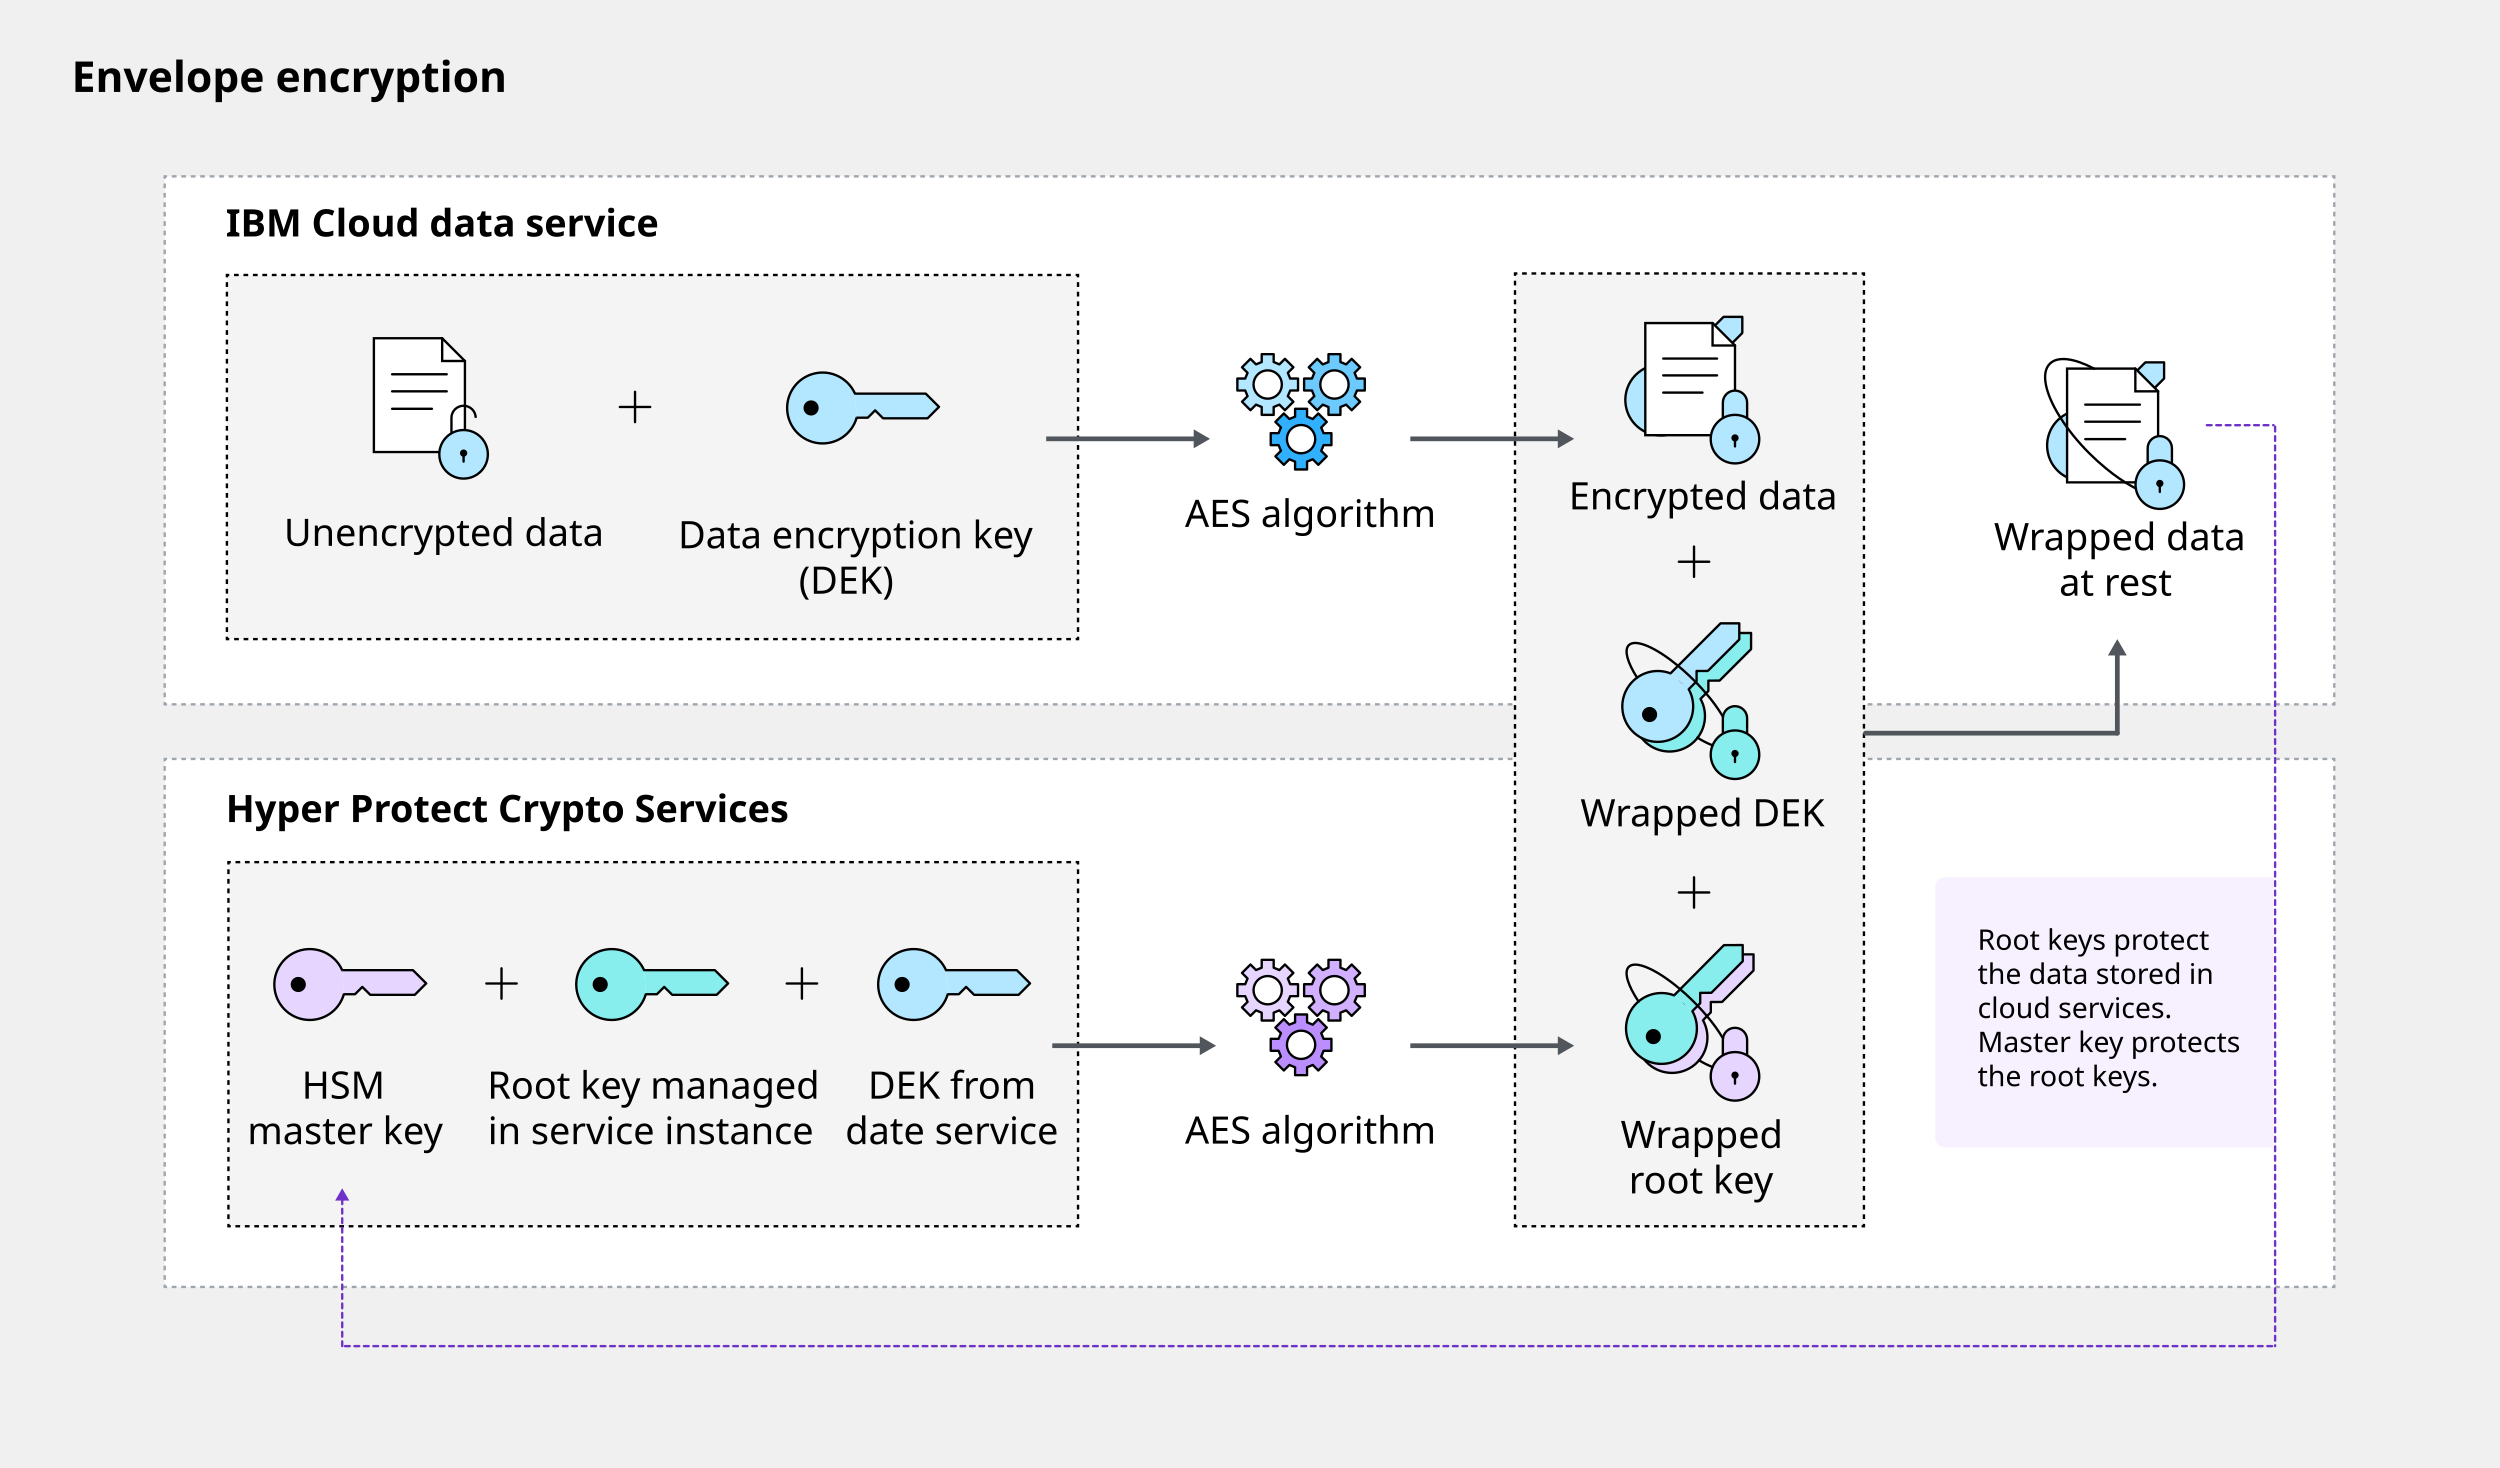
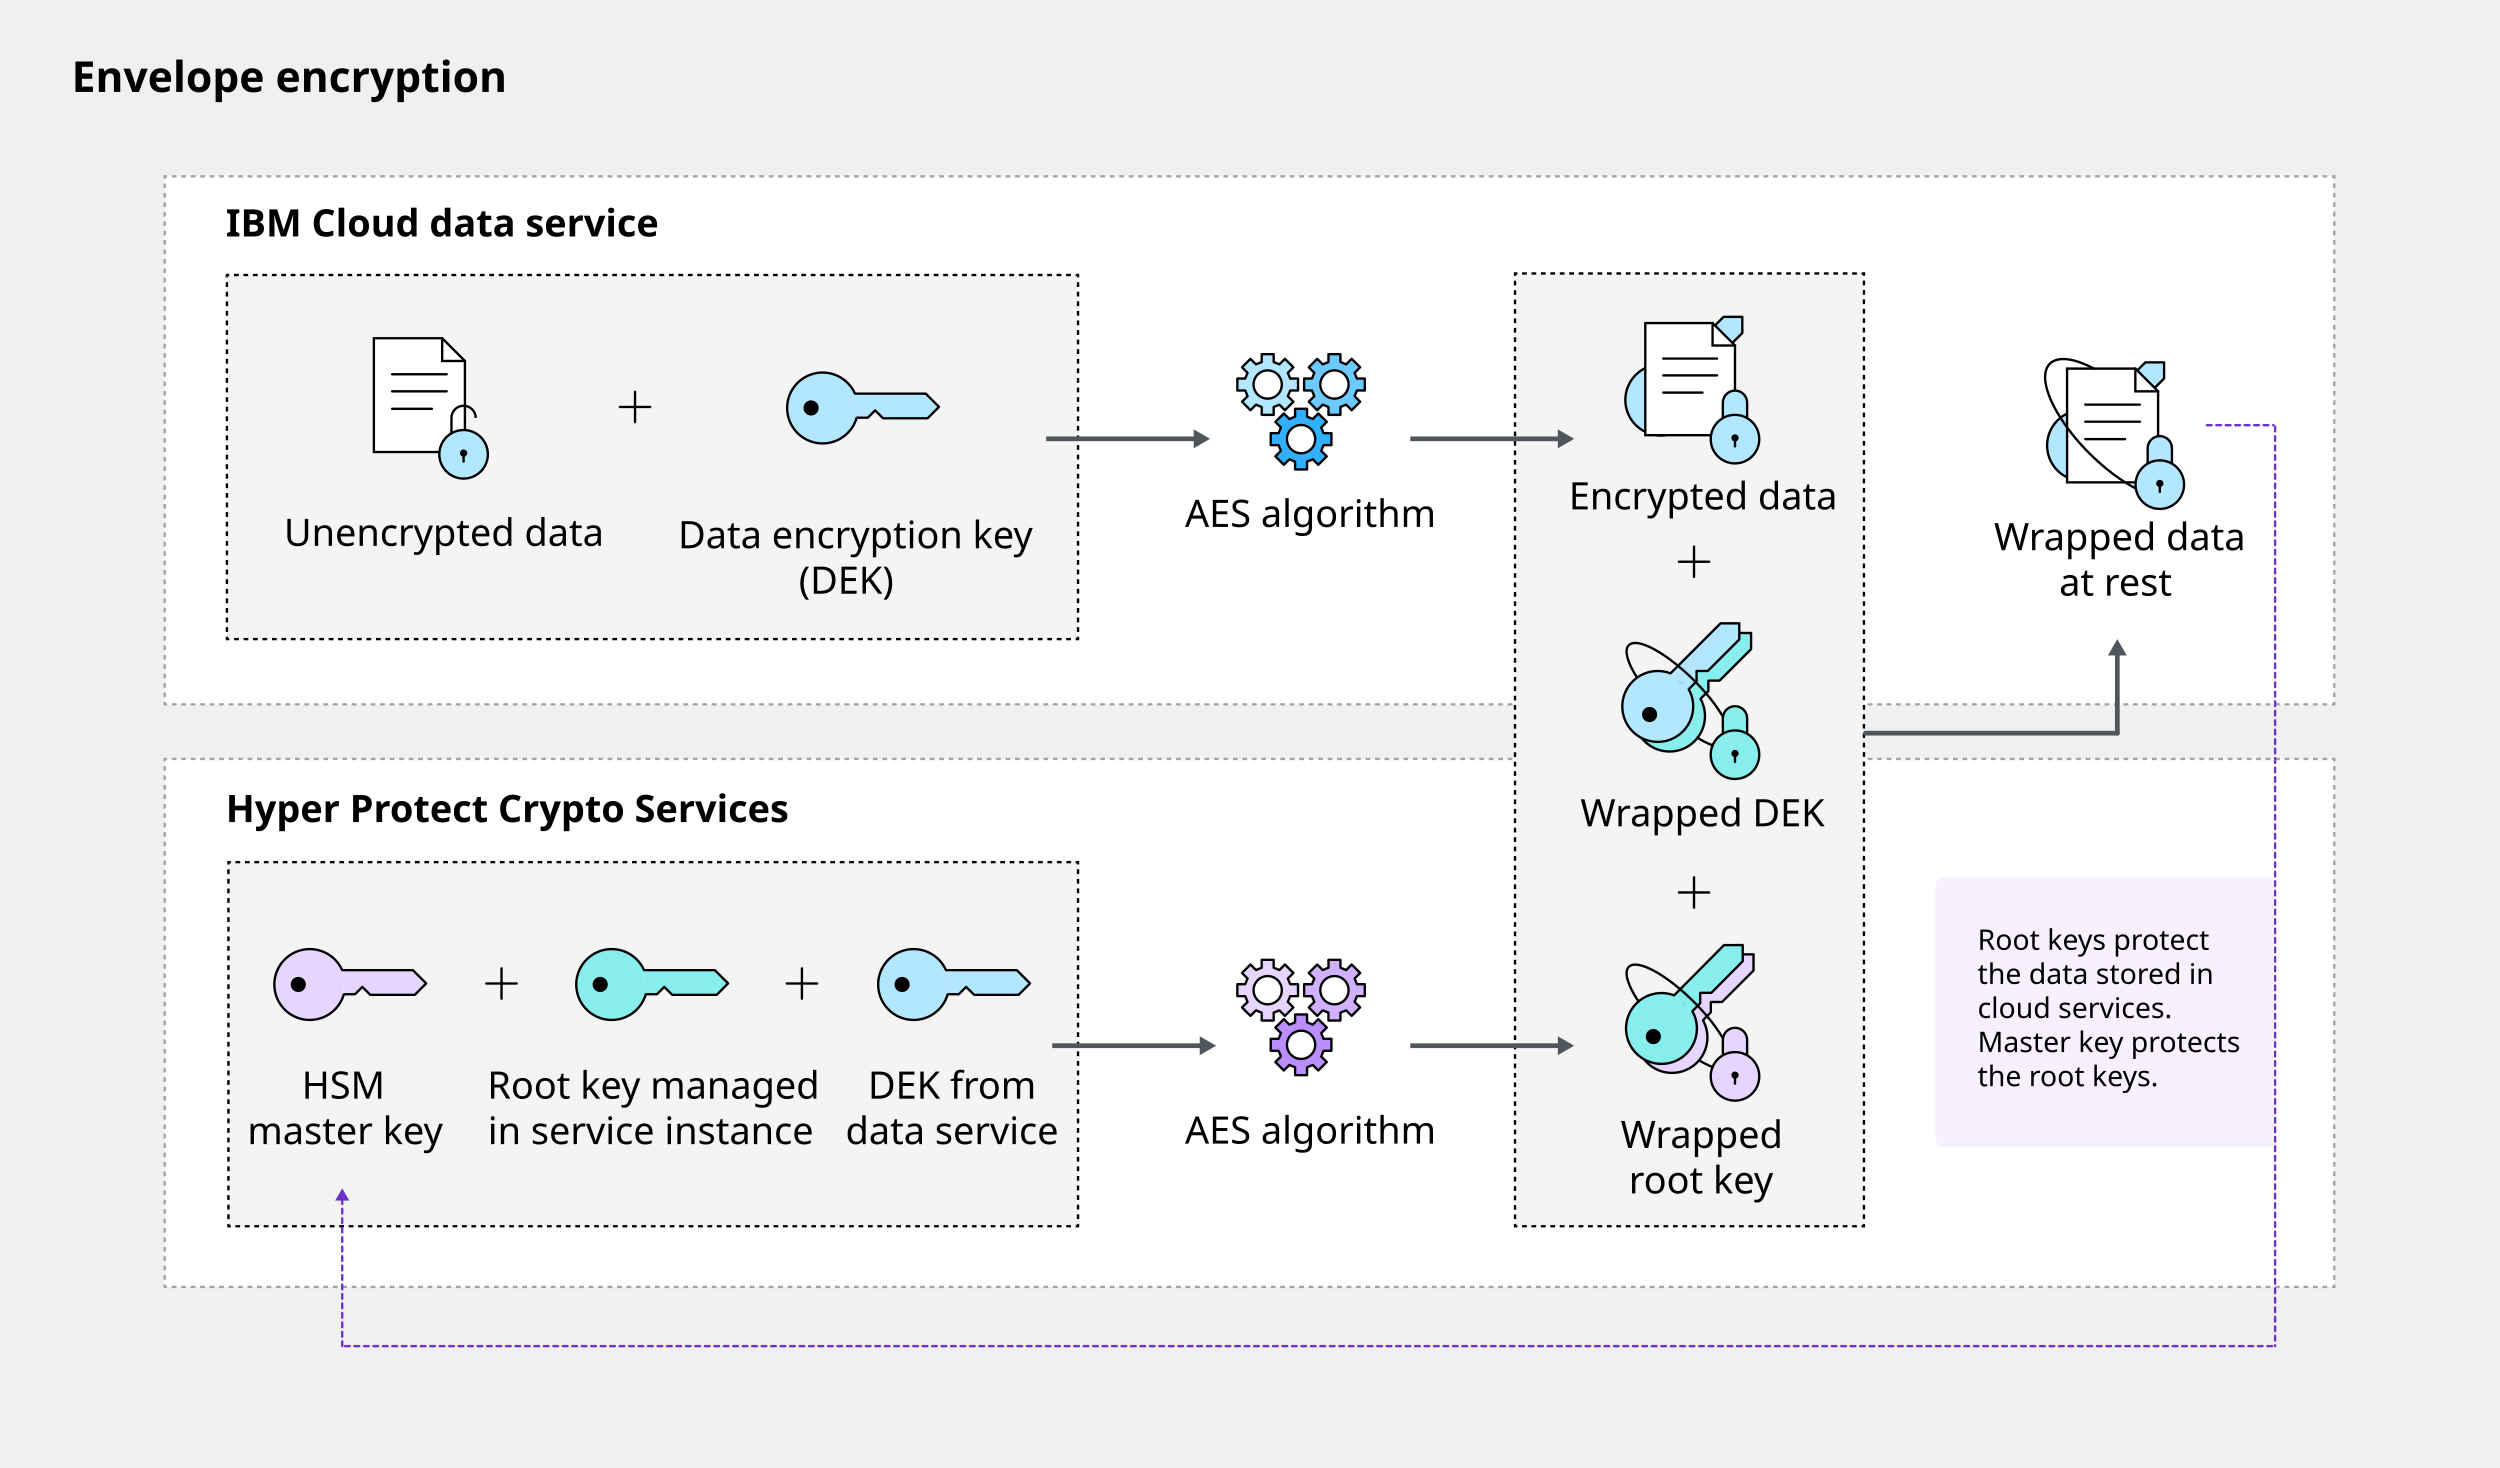
<svg xmlns="http://www.w3.org/2000/svg" width="1056" height="620" viewBox="0 0 1056 620">
  <defs>
    <style>.cls-1,.cls-12{fill:#fff;}.cls-10,.cls-11,.cls-13,.cls-14,.cls-2,.cls-21,.cls-23,.cls-24,.cls-29,.cls-3,.cls-30,.cls-4,.cls-6,.cls-7,.cls-8,.cls-9{fill:none;}.cls-2,.cls-3,.cls-4{stroke:#9fa5ad;}.cls-10,.cls-11,.cls-12,.cls-13,.cls-2,.cls-21,.cls-3,.cls-4,.cls-6,.cls-7,.cls-8,.cls-9{stroke-miterlimit:10;}.cls-3{stroke-dasharray:2.001 2.001;}.cls-4{stroke-dasharray:1.991 1.991;}.cls-5{fill:#f4f4f4;}.cls-10,.cls-11,.cls-12,.cls-13,.cls-14,.cls-15,.cls-16,.cls-17,.cls-18,.cls-19,.cls-20,.cls-23,.cls-25,.cls-26,.cls-27,.cls-28,.cls-6,.cls-7,.cls-8,.cls-9{stroke:#000;}.cls-7{stroke-dasharray:1.997 1.997;}.cls-8{stroke-dasharray:2.024 2.024;}.cls-9{stroke-dasharray:1.994 1.994;}.cls-10{stroke-dasharray:1.992 1.992;}.cls-11{stroke-dasharray:1.992 1.992;}.cls-12,.cls-13,.cls-15,.cls-16,.cls-17,.cls-18,.cls-19,.cls-20,.cls-23,.cls-24,.cls-26,.cls-29,.cls-30{stroke-linecap:round;}.cls-14,.cls-15,.cls-16,.cls-17,.cls-18,.cls-19,.cls-20,.cls-23,.cls-24,.cls-25,.cls-26,.cls-27,.cls-28,.cls-29,.cls-30{stroke-linejoin:round;}.cls-15,.cls-28,.cls-37{fill:#b3e6ff;}.cls-16{fill:#30b0ff;}.cls-17{fill:#6ccaff;}.cls-18{fill:#bb8eff;}.cls-19,.cls-25,.cls-39{fill:#e6d6ff;}.cls-20{fill:#d0b0ff;}.cls-21,.cls-24{stroke:#50565b;stroke-width:2px;}.cls-22{fill:#50565b;}.cls-26,.cls-27,.cls-38{fill:#87eded;}.cls-29,.cls-30{stroke:#6e32c9;}.cls-29{stroke-dasharray:2;}.cls-30{stroke-dasharray:2 2;}.cls-31{fill:#6e32c9;}.cls-32{fill:#f7f1ff;}.cls-33,.cls-34{font-size:16px;}.cls-33,.cls-35{font-family:IBMPlexSans-SemiBold, IBM Plex Sans;font-weight:600;}.cls-34,.cls-36{font-family:IBMPlexSans, IBM Plex Sans;}.cls-35{font-size:18px;}.cls-36{font-size:12px;}</style>
  </defs>
  <g id="Layer_1" data-name="Layer 1">
    <rect class="cls-1" x="69.57" y="74.497" width="916.43" height="223.019" />
    <polyline class="cls-2" points="986 296.516 986 297.516 985 297.516" />
    <line class="cls-3" x1="982.999" y1="297.516" x2="71.571" y2="297.516" />
    <polyline class="cls-2" points="70.57 297.516 69.57 297.516 69.57 296.516" />
    <line class="cls-4" x1="69.57" y1="294.525" x2="69.57" y2="76.492" />
    <polyline class="cls-2" points="69.57 75.497 69.57 74.497 70.57 74.497" />
    <line class="cls-3" x1="72.571" y1="74.497" x2="984" y2="74.497" />
    <polyline class="cls-2" points="985 74.497 986 74.497 986 75.497" />
    <line class="cls-4" x1="986" y1="77.488" x2="986" y2="295.521" />
    <rect class="cls-1" x="69.57" y="320.587" width="916.43" height="223.019" />
    <polyline class="cls-2" points="986 542.606 986 543.606 985 543.606" />
    <line class="cls-3" x1="982.999" y1="543.606" x2="71.571" y2="543.606" />
    <polyline class="cls-2" points="70.57 543.606 69.57 543.606 69.57 542.606" />
    <line class="cls-4" x1="69.57" y1="540.615" x2="69.57" y2="322.583" />
    <polyline class="cls-2" points="69.57 321.587 69.57 320.587 70.57 320.587" />
    <line class="cls-3" x1="72.571" y1="320.587" x2="984" y2="320.587" />
    <polyline class="cls-2" points="985 320.587 986 320.587 986 321.587" />
    <line class="cls-4" x1="986" y1="323.578" x2="986" y2="541.611" />
    <rect class="cls-5" x="95.846" y="116.153" width="359.522" height="153.806" />
    <polyline class="cls-6" points="455.368 268.959 455.368 269.959 454.368 269.959" />
    <line class="cls-7" x1="452.371" y1="269.959" x2="97.844" y2="269.959" />
    <polyline class="cls-6" points="96.846 269.959 95.846 269.959 95.846 268.959" />
    <line class="cls-8" x1="95.846" y1="266.935" x2="95.846" y2="118.165" />
    <polyline class="cls-6" points="95.846 117.153 95.846 116.153 96.846 116.153" />
    <line class="cls-7" x1="98.843" y1="116.153" x2="453.369" y2="116.153" />
    <polyline class="cls-6" points="454.368 116.153 455.368 116.153 455.368 117.153" />
    <line class="cls-8" x1="455.368" y1="119.177" x2="455.368" y2="267.947" />
    <rect class="cls-5" x="96.487" y="364.166" width="358.881" height="153.806" />
    <polyline class="cls-6" points="455.368 516.972 455.368 517.972 454.368 517.972" />
    <line class="cls-9" x1="452.374" y1="517.972" x2="98.484" y2="517.972" />
    <polyline class="cls-6" points="97.487 517.972 96.487 517.972 96.487 516.972" />
    <line class="cls-8" x1="96.487" y1="514.948" x2="96.487" y2="366.178" />
    <polyline class="cls-6" points="96.487 365.166 96.487 364.166 97.487 364.166" />
    <line class="cls-9" x1="99.481" y1="364.166" x2="453.371" y2="364.166" />
    <polyline class="cls-6" points="454.368 364.166 455.368 364.166 455.368 365.166" />
    <line class="cls-8" x1="455.368" y1="367.19" x2="455.368" y2="515.96" />
    <rect class="cls-5" x="639.936" y="115.512" width="147.398" height="402.46" />
    <polyline class="cls-6" points="787.333 516.972 787.333 517.972 786.333 517.972" />
    <line class="cls-10" x1="784.342" y1="517.972" x2="641.932" y2="517.972" />
    <polyline class="cls-6" points="640.936 517.972 639.936 517.972 639.936 516.972" />
    <line class="cls-11" x1="639.936" y1="514.98" x2="639.936" y2="117.508" />
    <polyline class="cls-6" points="639.936 116.512 639.936 115.512 640.936 115.512" />
    <line class="cls-10" x1="642.927" y1="115.512" x2="785.337" y2="115.512" />
    <polyline class="cls-6" points="786.333 115.512 787.333 115.512 787.333 116.512" />
    <line class="cls-11" x1="787.333" y1="118.504" x2="787.333" y2="515.976" />
    <g id="Doc">
      <polygon class="cls-12" points="157.932 142.874 157.932 190.939 196.384 190.939 196.384 152.487 186.771 142.874 157.932 142.874" />
      <polyline class="cls-13" points="186.771 142.874 186.771 152.487 196.384 152.487" />
      <line class="cls-13" x1="165.622" y1="172.674" x2="182.445" y2="172.674" />
      <line class="cls-13" x1="165.622" y1="158.095" x2="188.693" y2="158.095" />
      <line class="cls-13" x1="165.622" y1="165.304" x2="188.693" y2="165.304" />
    </g>
    <g id="unlock">
      <g id="unlock-2" data-name="unlock">
        <path class="cls-14" d="M200.946,176.52a5.127,5.127,0,1,0-10.254,0v6.499" />
        <path class="cls-15" d="M206.073,191.9A10.254,10.254,0,1,1,195.82,181.647,10.254,10.254,0,0,1,206.073,191.9Zm-10.254-.513v3.589" />
        <circle cx="195.82" cy="191.387" r="1.538" />
      </g>
    </g>
    <g id="gear">
      <path id="gear-2" data-name="gear" class="cls-16" d="M559.083,188.018l-1.005,2.403,2.346,2.346L556.85,196.341l-2.34-2.34-2.41.989v3.319h-5.054V195l-2.403-1.005-2.346,2.346-3.574-3.573,2.34-2.34-.989-2.41h-3.318v-5.054h3.309l1.005-2.403-2.346-2.346,3.574-3.573,2.34,2.34,2.41-.989v-3.319h5.054v3.309l2.403,1.005,2.346-2.346,3.574,3.574-2.34,2.34.989,2.41h3.318v5.054Zm-9.509-8.508a5.981,5.981,0,1,0,5.981,5.981A5.981,5.981,0,0,0,549.574,179.51Z" />
    </g>
    <g id="gear-3" data-name="gear">
      <path id="gear-4" data-name="gear" class="cls-15" d="M544.984,164.947l-1.005,2.403,2.346,2.346-3.574,3.573-2.34-2.34-2.41.989v3.319h-5.054v-3.309l-2.403-1.005-2.346,2.346-3.573-3.574,2.34-2.34-.989-2.41h-3.318V159.894h3.308l1.005-2.403-2.346-2.346,3.573-3.574,2.34,2.34,2.41-.989v-3.319h5.054v3.308l2.403,1.005,2.346-2.346,3.574,3.573-2.34,2.34.989,2.41h3.318v5.054Zm-9.509-8.508a5.981,5.981,0,1,0,5.981,5.981A5.981,5.981,0,0,0,535.475,156.439Z" />
    </g>
    <g id="gear-5" data-name="gear">
      <path id="gear-6" data-name="gear" class="cls-17" d="M573.182,164.947,572.177,167.35l2.346,2.346-3.574,3.573-2.34-2.34-2.41.989v3.319h-5.054v-3.309l-2.403-1.005-2.346,2.346-3.573-3.574,2.34-2.34-.989-2.41h-3.318V159.894h3.309l1.005-2.403-2.346-2.346,3.573-3.574,2.34,2.34,2.41-.989v-3.319H566.2v3.308l2.403,1.005,2.346-2.346,3.574,3.573-2.34,2.34.989,2.41H576.49v5.054Zm-9.509-8.508a5.981,5.981,0,1,0,5.981,5.981A5.981,5.981,0,0,0,563.673,156.439Z" />
    </g>
    <g id="gear-7" data-name="gear">
      <path id="gear-8" data-name="gear" class="cls-18" d="M559.083,443.855l-1.005,2.403,2.346,2.346-3.574,3.574-2.34-2.34-2.41.989v3.319h-5.054v-3.308l-2.403-1.005-2.346,2.346-3.574-3.573,2.34-2.34-.989-2.41h-3.318v-5.054h3.309l1.005-2.403-2.346-2.346,3.574-3.573,2.34,2.34,2.41-.989v-3.319h5.054V431.82l2.403,1.005,2.346-2.346,3.574,3.574-2.34,2.34.989,2.41h3.318v5.054Zm-9.509-8.508a5.981,5.981,0,1,0,5.981,5.981A5.981,5.981,0,0,0,549.574,435.347Z" />
    </g>
    <g id="gear-9" data-name="gear">
      <path id="gear-10" data-name="gear" class="cls-19" d="M544.984,420.784l-1.005,2.403,2.346,2.346-3.574,3.573-2.34-2.34-2.41.989v3.319h-5.054v-3.309l-2.403-1.005-2.346,2.346-3.573-3.573,2.34-2.34-.989-2.41h-3.318v-5.054h3.308l1.005-2.403-2.346-2.346,3.573-3.574,2.34,2.34,2.41-.989V405.44h5.054v3.308l2.403,1.005,2.346-2.346,3.574,3.573-2.34,2.34.989,2.41h3.318v5.054Zm-9.509-8.508a5.981,5.981,0,1,0,5.981,5.981A5.981,5.981,0,0,0,535.475,412.276Z" />
    </g>
    <g id="gear-11" data-name="gear">
      <path id="gear-12" data-name="gear" class="cls-20" d="M573.182,420.784l-1.005,2.403,2.346,2.346-3.574,3.573-2.34-2.34-2.41.989v3.319h-5.054v-3.309l-2.403-1.005-2.346,2.346-3.573-3.573,2.34-2.34-.989-2.41h-3.318v-5.054h3.309l1.005-2.403-2.346-2.346,3.573-3.574,2.34,2.34,2.41-.989V405.44H566.2v3.308l2.403,1.005,2.346-2.346,3.574,3.573-2.34,2.34.989,2.41H576.49v5.054Zm-9.509-8.508a5.981,5.981,0,1,0,5.981,5.981A5.981,5.981,0,0,0,563.673,412.276Z" />
    </g>
    <line class="cls-21" x1="441.91" y1="185.366" x2="505.382" y2="185.366" />
    <polygon class="cls-22" points="504.215 189.355 511.123 185.366 504.215 181.377 504.215 189.355" />
    <line class="cls-21" x1="444.473" y1="441.71" x2="507.945" y2="441.71" />
    <polygon class="cls-22" points="506.778 445.699 513.686 441.71 506.778 437.721 506.778 445.699" />
    <line class="cls-21" x1="595.716" y1="185.366" x2="659.188" y2="185.366" />
    <polygon class="cls-22" points="658.021 189.355 664.929 185.366 658.021 181.377 658.021 189.355" />
    <line class="cls-21" x1="595.716" y1="441.71" x2="659.188" y2="441.71" />
    <polygon class="cls-22" points="658.021 445.699 664.929 441.71 658.021 437.721 658.021 445.699" />
    <g id="add">
      <line class="cls-23" x1="261.828" y1="171.908" x2="274.645" y2="171.908" />
      <line class="cls-23" x1="268.237" y1="165.499" x2="268.237" y2="178.316" />
    </g>
    <g id="add-2" data-name="add">
      <line class="cls-23" x1="709.149" y1="237.275" x2="721.966" y2="237.275" />
      <line class="cls-23" x1="715.557" y1="230.867" x2="715.557" y2="243.684" />
    </g>
    <g id="add-3" data-name="add">
      <line class="cls-23" x1="709.149" y1="376.983" x2="721.966" y2="376.983" />
      <line class="cls-23" x1="715.557" y1="370.574" x2="715.557" y2="383.391" />
    </g>
    <g id="add-4" data-name="add">
      <line class="cls-23" x1="205.433" y1="415.434" x2="218.25" y2="415.434" />
      <line class="cls-23" x1="211.841" y1="409.026" x2="211.841" y2="421.843" />
    </g>
    <g id="add-5" data-name="add">
      <line class="cls-23" x1="332.323" y1="415.434" x2="345.14" y2="415.434" />
      <line class="cls-23" x1="338.731" y1="409.026" x2="338.731" y2="421.843" />
    </g>
    <line class="cls-24" x1="787.974" y1="309.692" x2="894.357" y2="309.692" />
    <line class="cls-24" x1="894.357" y1="309.692" x2="894.357" y2="275.7" />
    <polygon class="cls-22" points="898.346 276.867 894.357 269.959 890.368 276.867 898.346 276.867" />
  </g>
  <g id="key">
    <g id="key-2" data-name="key">
      <path class="cls-19" d="M145.244,419.967a14.971,14.971,0,1,1-.711-10.171" />
      <circle cx="125.994" cy="415.845" r="3.204" />
      <polyline class="cls-25" points="144.532 409.796 174.427 409.796 180.022 415.391 175.2 420.214 156.404 420.214 153.034 416.875 149.943 419.967 145.243 419.967" />
    </g>
    <g id="key-3" data-name="key">
      <path class="cls-19" d="M719.329,430.946a14.971,14.971,0,1,1-7.695-6.689" />
      <circle cx="702.802" cy="441.643" r="3.204" />
      <polyline class="cls-25" points="711.634 424.257 732.772 403.119 740.686 403.119 740.686 409.939 727.395 423.23 722.651 423.252 722.651 427.624 719.329 430.946" />
    </g>
    <g id="key-4" data-name="key">
      <path class="cls-26" d="M272.775,419.967a14.971,14.971,0,1,1-.711-10.171" />
      <circle cx="253.525" cy="415.845" r="3.204" />
      <polyline class="cls-27" points="272.064 409.796 301.958 409.796 307.554 415.391 302.731 420.214 283.935 420.214 280.565 416.875 277.474 419.967 272.775 419.967" />
    </g>
    <g id="key-5" data-name="key">
      <path class="cls-26" d="M718.296,295.201a14.971,14.971,0,1,1-7.695-6.689" />
      <circle cx="701.77" cy="305.897" r="3.204" />
      <polyline class="cls-27" points="710.601 288.512 731.74 267.373 739.653 267.373 739.653 274.193 726.362 287.484 721.619 287.506 721.619 291.878 718.296 295.201" />
    </g>
    <g id="key-6" data-name="key">
      <path class="cls-26" d="M714.86,427.098a14.97,14.97,0,1,1-7.719-6.661" />
      <circle cx="698.373" cy="437.854" r="3.204" />
      <polyline class="cls-27" points="707.141 420.436 728.203 399.221 736.116 399.193 736.141 406.013 722.898 419.352 718.155 419.391 718.171 423.763 714.86 427.098" />
    </g>
    <g id="key-7" data-name="key">
      <path class="cls-15" d="M400.306,419.967a14.971,14.971,0,1,1-.711-10.171" />
      <circle cx="381.056" cy="415.845" r="3.204" />
      <polyline class="cls-28" points="399.595 409.796 429.489 409.796 435.085 415.391 430.262 420.214 411.466 420.214 408.096 416.875 405.005 419.967 400.306 419.967" />
    </g>
    <g id="key-8" data-name="key">
      <path class="cls-15" d="M713.312,291.122a14.971,14.971,0,1,1-7.695-6.689" />
      <circle cx="696.785" cy="301.819" r="3.204" />
      <polyline class="cls-28" points="705.617 284.433 726.755 263.295 734.669 263.295 734.669 270.115 721.378 283.406 716.634 283.428 716.634 287.8 713.311 291.122" />
    </g>
    <g id="key-9" data-name="key">
      <path class="cls-15" d="M892.752,180.894a14.97,14.97,0,1,1-7.695-6.689" />
      <circle cx="876.226" cy="191.591" r="3.204" />
      <polyline class="cls-28" points="885.058 174.205 906.196 153.067 914.109 153.067 914.109 159.887 900.819 173.178 896.075 173.2 896.075 177.572 892.752 180.894" />
    </g>
    <g id="key-10" data-name="key">
      <path class="cls-15" d="M714.593,161.669a14.97,14.97,0,1,1-7.695-6.689" />
      <circle cx="698.067" cy="172.365" r="3.204" />
      <polyline class="cls-28" points="706.898 154.979 728.037 133.841 735.95 133.841 735.95 140.661 722.659 153.952 717.916 153.974 717.916 158.346 714.593 161.669" />
    </g>
    <g id="key-11" data-name="key">
      <path class="cls-15" d="M361.854,176.44a14.971,14.971,0,1,1-.711-10.171" />
      <circle cx="342.605" cy="172.318" r="3.204" />
      <polyline class="cls-28" points="361.143 166.269 391.038 166.269 396.633 171.865 391.81 176.687 373.014 176.687 369.645 173.349 366.553 176.44 361.854 176.44" />
    </g>
    <line class="cls-29" x1="932.168" y1="179.598" x2="960.366" y2="179.598" />
    <line class="cls-29" x1="961.006" y1="180.239" x2="961.006" y2="568.6" />
    <line class="cls-29" x1="959.725" y1="568.6" x2="144.551" y2="568.6" />
    <line class="cls-30" x1="144.551" y1="568.6" x2="144.551" y2="506.256" />
    <polygon class="cls-31" points="147.543 507.132 144.551 501.951 141.559 507.132 147.543 507.132" />
    <path class="cls-32" d="M821.454,370.574H960.366a0,0,0,0,1,0,0V484.647a0,0,0,0,1,0,0H821.454a4,4,0,0,1-4-4V374.574A4,4,0,0,1,821.454,370.574Z" />
  </g>
  <g id="text">
    <text class="cls-33" transform="translate(95.374 99.8739)">IBM Cloud data service</text>
    <text class="cls-33" transform="translate(95.374 347.2455)">Hyper Protect Crypto Services</text>
    <text class="cls-34" transform="translate(119.9424 230.5775)">Unencrypted data</text>
-     <text class="cls-34" transform="translate(127.4692 464.0648)">
-             HSM
-             <tspan x="-22.976" y="19.2">master key</tspan>
-     </text>
-     <text class="cls-34" transform="translate(205.8501 464.0648)">
-             Root key managed
-             <tspan x="0.216" y="19.2">in service instance</tspan>
-     </text>
-     <text class="cls-34" transform="translate(366.6299 464.0648)">
-             DEK from
-             <tspan x="-9.592" y="19.2">date service</tspan>
-     </text>
-     <text class="cls-34" transform="translate(286.4248 231.5775)">
-             Data encryption key
-             <tspan x="50.991" y="19.2">(DEK)</tspan>
-     </text>
-     <text class="cls-34" transform="translate(842.2666 232.3944)">
-             Wrapped data
-             <tspan x="27.527" y="19.2">at rest</tspan>
+     <text class="cls-34" transform="translate(127.4692 464.0648)">HSM<tspan x="-22.976" y="19.2">master key</tspan>
+     </text>
+     <text class="cls-34" transform="translate(205.8501 464.0648)">Root key managed<tspan x="0.216" y="19.2">in service instance</tspan>
+     </text>
+     <text class="cls-34" transform="translate(366.6299 464.0648)">DEK from<tspan x="-9.472" y="19.2">data service</tspan>
+     </text>
+     <text class="cls-34" transform="translate(286.4248 231.5775)">Data encryption key<tspan x="50.991" y="19.2">(DEK)</tspan>
+     </text>
+     <text class="cls-34" transform="translate(842.2666 232.3944)">Wrapped data<tspan x="27.527" y="19.2">at rest</tspan>
    </text>
    <text class="cls-34" transform="translate(500.542 222.5775)">AES algorithm</text>
    <text class="cls-34" transform="translate(500.542 483.0648)">AES algorithm</text>
    <text class="cls-34" transform="translate(662.6787 215.1683)">Encrypted data</text>
    <text class="cls-34" transform="translate(667.5586 349.0306)">Wrapped DEK</text>
-     <text class="cls-34" transform="translate(684.5508 484.8929)">
-             Wrapped
-             <tspan x="3.456" y="19.2">root key</tspan>
+     <text class="cls-34" transform="translate(684.5508 484.8929)">Wrapped<tspan x="3.456" y="19.2">root key</tspan>
    </text>
    <text class="cls-35" transform="translate(30.2505 38.8402)">Envelope encryption</text>
-     <text class="cls-36" transform="translate(835.3301 401.2064)">
-             Root keys protect
-             <tspan x="0" y="14.4">the data stored in </tspan>
+     <text class="cls-36" transform="translate(835.3301 401.2064)">Root keys protect<tspan x="0" y="14.4">the data stored in </tspan>
      <tspan x="0" y="28.8">cloud services.</tspan>
      <tspan x="0" y="43.2">Master key protects</tspan>
      <tspan x="0" y="57.6">the root keys.</tspan>
    </text>
  </g>
  <g id="Layer_4" data-name="Layer 4">
    <g id="Doc-2" data-name="Doc">
      <polygon class="cls-12" points="873.132 155.692 873.132 203.756 911.583 203.756 911.583 165.305 901.971 155.692 873.132 155.692" />
      <polyline class="cls-13" points="901.971 155.692 901.971 165.305 911.583 165.305" />
      <line class="cls-13" x1="880.822" y1="185.492" x2="897.645" y2="185.492" />
      <line class="cls-13" x1="880.822" y1="170.912" x2="903.893" y2="170.912" />
      <line class="cls-13" x1="880.822" y1="178.122" x2="903.893" y2="178.122" />
    </g>
    <g id="lock">
      <g id="lock-2" data-name="lock">
        <rect class="cls-37" x="907.815" y="192.415" width="8.972" height="5.127" />
        <path class="cls-15" d="M922.555,204.717a10.254,10.254,0,1,1-10.254-10.254A10.254,10.254,0,0,1,922.555,204.717Zm-5.127-8.882v-6.499a5.127,5.127,0,1,0-10.254,0v6.499m5.127,8.369v3.589" />
        <circle cx="912.301" cy="204.205" r="1.538" />
      </g>
    </g>
    <g id="lock-3" data-name="lock">
      <g id="lock-4" data-name="lock">
        <rect class="cls-38" x="728.374" y="306.488" width="8.972" height="5.127" />
        <path class="cls-26" d="M732.86,321.869V318.28m-5.127-8.37v-6.498a3.937,3.937,0,0,1,.051-.679,5.124,5.124,0,0,1,10.203.679V309.91m0,0c-.205-.115-.423-.231-.641-.333a10.126,10.126,0,0,0-4.486-1.038,10.617,10.617,0,0,0-2.23.243,10.237,10.237,0,0,0-2.256.795c-.218.103-.436.218-.641.333a10.254,10.254,0,1,0,10.254,0Z" />
        <circle cx="732.86" cy="318.278" r="1.538" />
      </g>
    </g>
    <g id="lock-5" data-name="lock">
      <g id="lock-6" data-name="lock">
        <rect class="cls-39" x="728.374" y="442.351" width="8.972" height="5.127" />
        <path class="cls-19" d="M743.114,454.653A10.254,10.254,0,1,1,732.86,444.399,10.254,10.254,0,0,1,743.114,454.653Zm-5.127-8.882v-6.499a5.127,5.127,0,1,0-10.254,0v6.499M732.86,454.14v3.589" />
        <circle cx="732.86" cy="454.14" r="1.538" />
      </g>
    </g>
    <path class="cls-23" d="M691.499,286.224c-4.063-6.37-5.588-11.612-3.499-13.702,2.833-2.833,11.433.961,20.802,8.716q2.384,1.961,4.806,4.255c.628.59,1.256,1.205,1.884,1.833l.807.807c1.538,1.577,2.986,3.166,4.319,4.742a68.876,68.876,0,0,1,7.165,9.857" />
    <path class="cls-23" d="M723.401,314.845a36.076,36.076,0,0,1-6.37-3.243" />
    <path class="cls-23" d="M723.401,450.707a34.491,34.491,0,0,1-5.742-2.858" />
    <path class="cls-23" d="M692.102,423.022c-4.512-6.793-6.293-12.445-4.101-14.637,2.922-2.922,11.984,1.218,21.7,9.472,1.448,1.218,2.922,2.538,4.383,3.948.474.449.936.91,1.41,1.384q.827.827,1.615,1.653c1.397,1.461,2.717,2.935,3.935,4.383a67.808,67.808,0,0,1,6.742,9.369" />
    <path class="cls-23" d="M902.163,206.322c-1.461-.756-2.948-1.602-4.473-2.563-1.705-1.064-3.435-2.269-5.178-3.576-.948-.718-1.897-1.461-2.845-2.243a94.4,94.4,0,0,1-7.165-6.486,95.963,95.963,0,0,1-6.806-7.549c-.91-1.115-1.756-2.23-2.563-3.333-.436-.59-.846-1.179-1.243-1.756-.692-1.013-1.359-2.012-1.961-3.012-6.024-9.715-7.921-18.329-4.089-22.161,3.358-3.358,10.408-2.32,18.636,2.051" />
    <g id="Doc-3" data-name="Doc">
      <polygon class="cls-12" points="694.973 136.466 694.973 183.825 732.86 183.825 732.86 145.938 723.388 136.466 694.973 136.466" />
      <polyline class="cls-13" points="723.388 136.466 723.388 145.938 732.86 145.938" />
      <line class="cls-13" x1="702.55" y1="165.829" x2="719.126" y2="165.829" />
      <line class="cls-13" x1="702.55" y1="151.463" x2="725.283" y2="151.463" />
      <line class="cls-13" x1="702.55" y1="158.567" x2="725.283" y2="158.567" />
    </g>
    <g id="lock-7" data-name="lock">
      <g id="lock-8" data-name="lock">
        <rect class="cls-37" x="728.374" y="173.189" width="8.972" height="5.127" />
        <path class="cls-15" d="M743.114,185.492A10.254,10.254,0,1,1,732.86,175.238,10.254,10.254,0,0,1,743.114,185.492Zm-5.127-8.882V170.111a5.127,5.127,0,1,0-10.254,0V176.61m5.127,8.369v3.589" />
        <circle cx="732.86" cy="184.979" r="1.538" />
      </g>
    </g>
  </g>
</svg>
